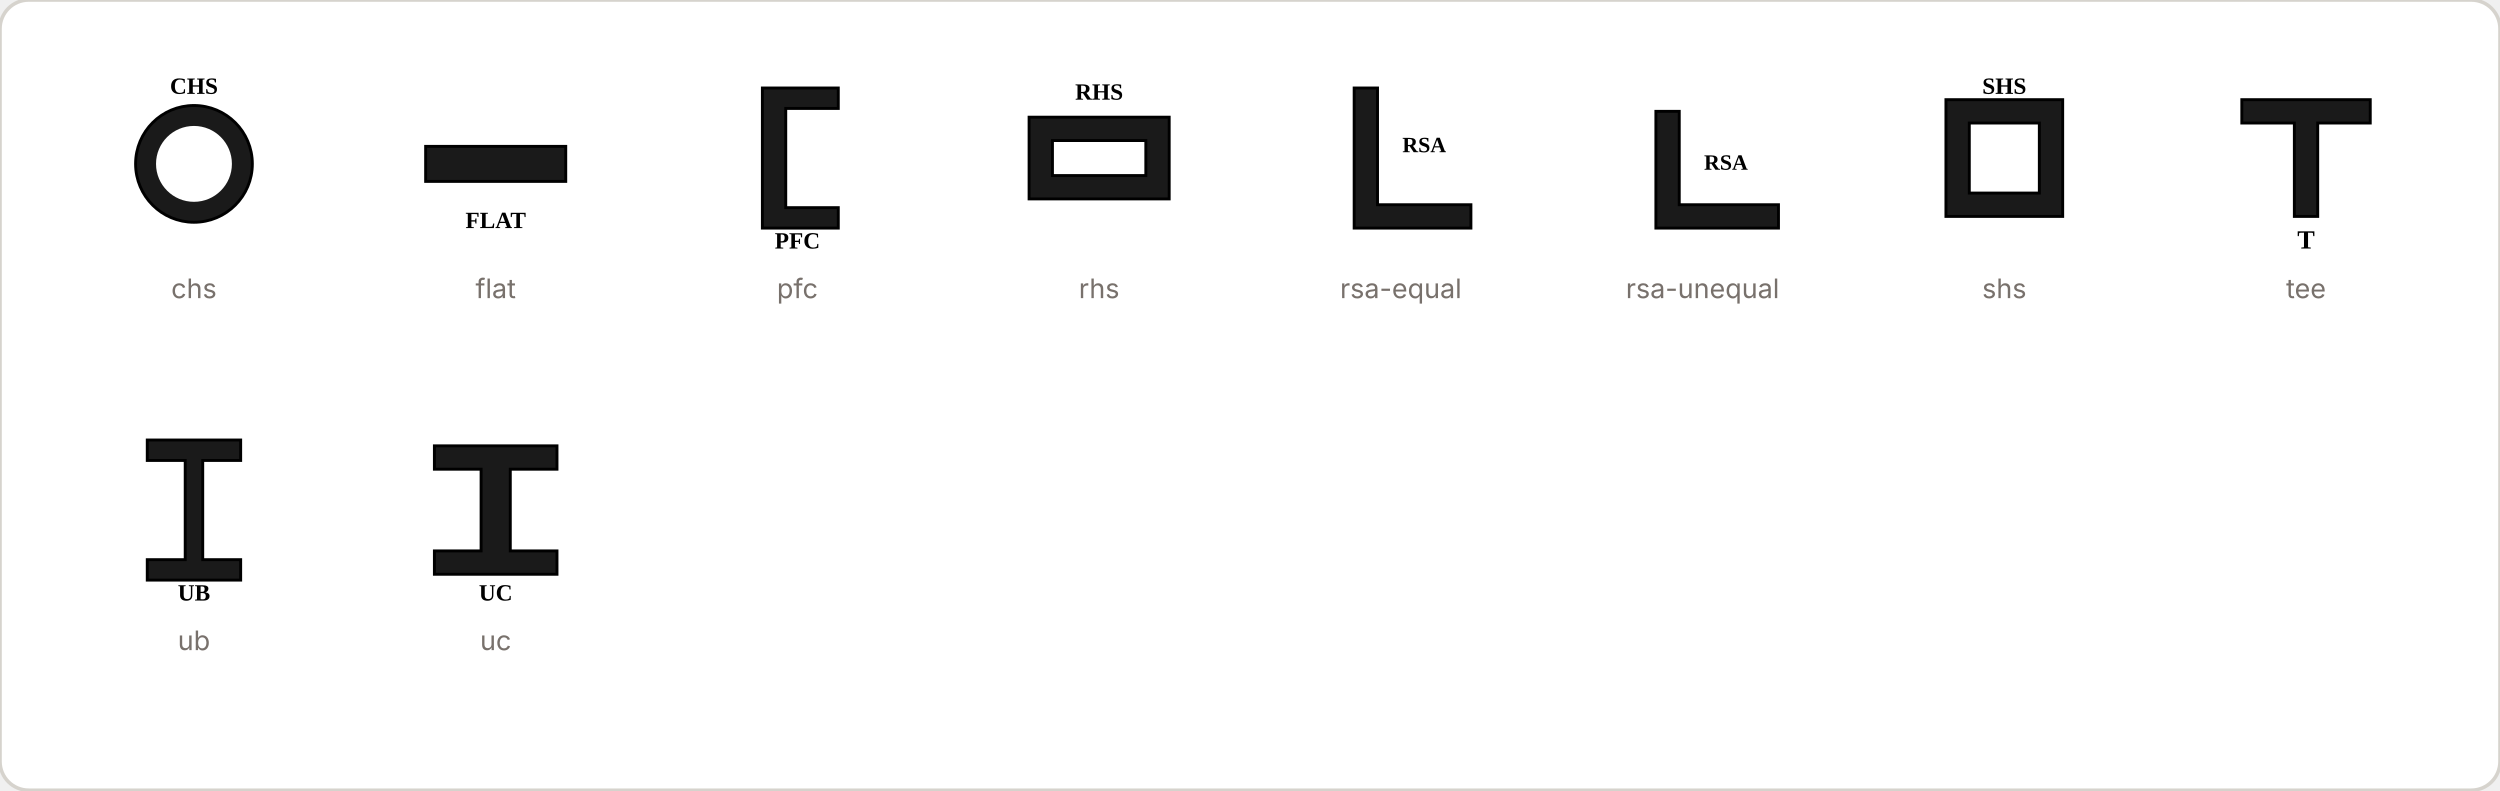
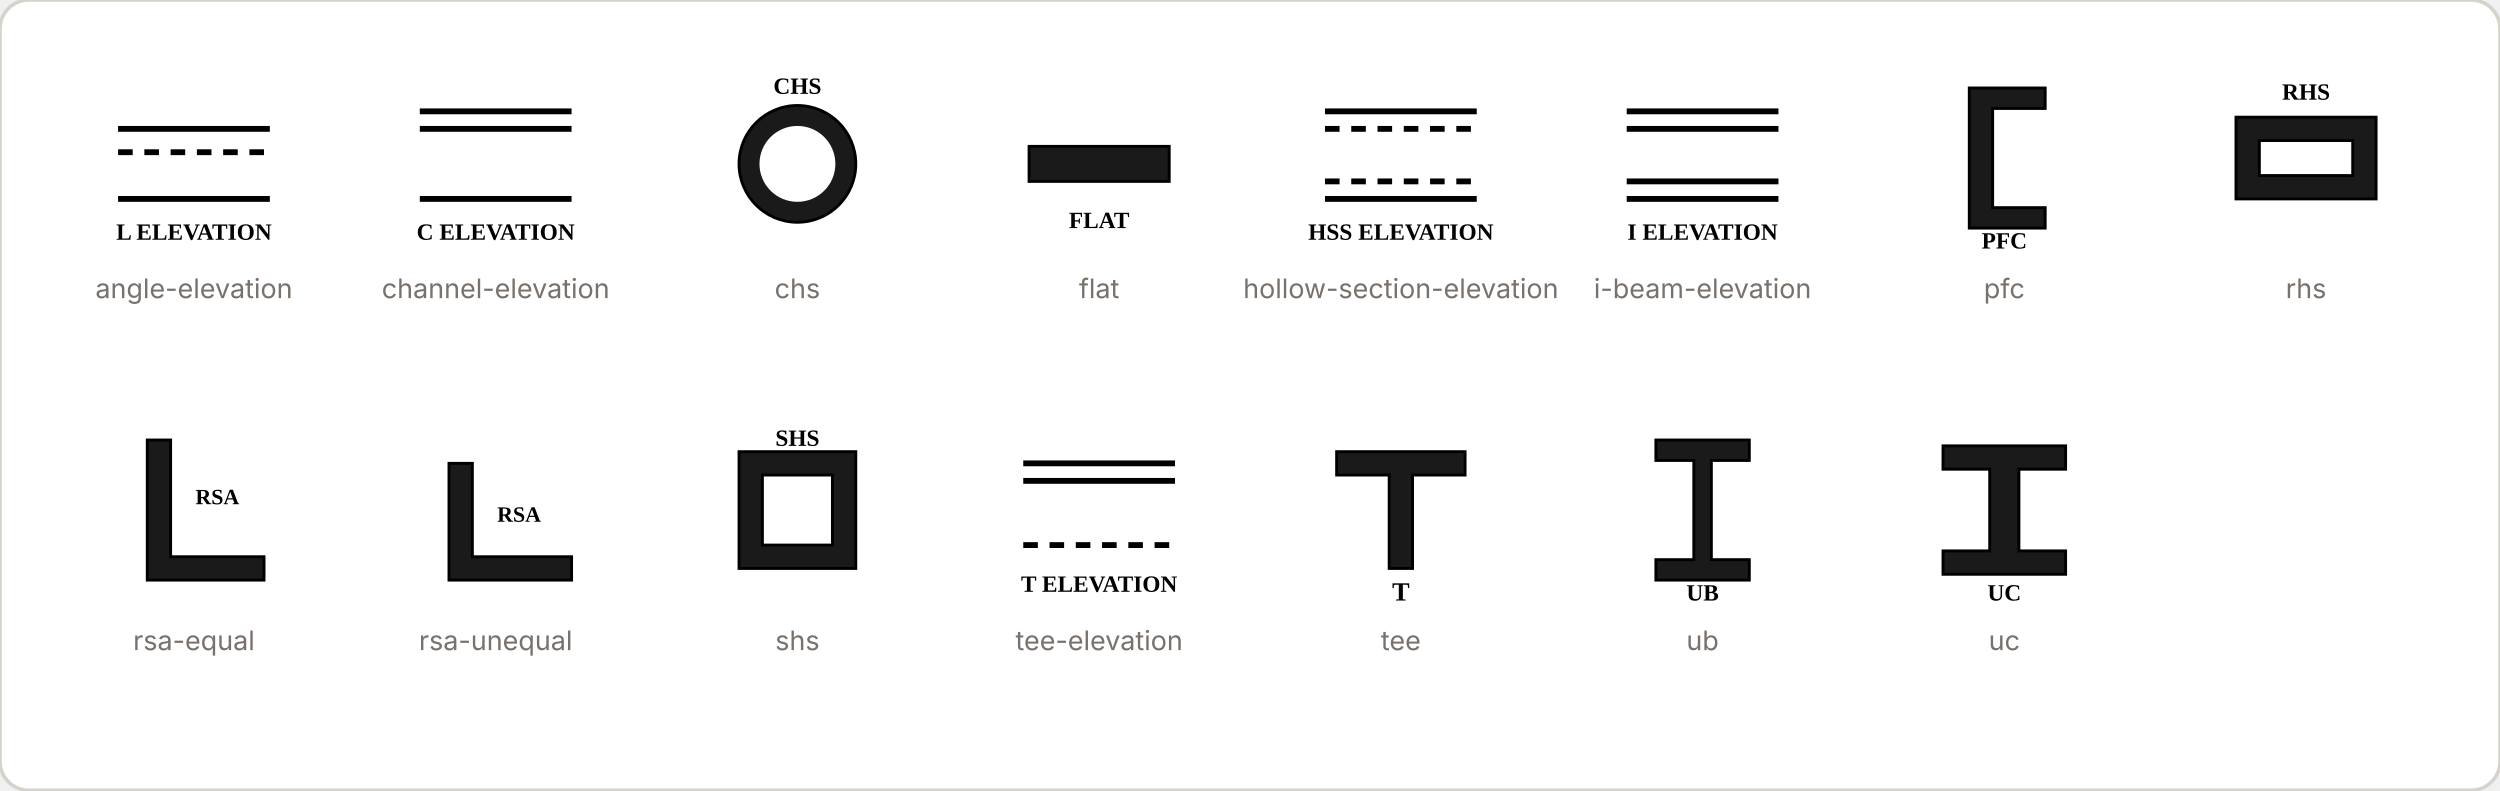
<svg xmlns="http://www.w3.org/2000/svg" viewBox="0 0 696 220" width="696">
  <rect x="0" y="0" width="696" height="220" rx="8" fill="#ffffff" stroke="#d6d3cd" />
  <svg x="28" y="18" width="52" height="52" viewBox="0 0 64 64" fill="none" stroke="#000" stroke-width="2">
+     <line x1="6" y1="22" x2="58" y2="22" />
+     <line x1="6" y1="46" x2="58" y2="46" />
+     <line x1="6" y1="30" x2="58" y2="30" stroke-dasharray="5 4" />
+     <text x="32" y="60" font-size="8" font-weight="bold" text-anchor="middle" fill="#000" stroke="none">L ELEVATION</text>
+   </svg>
+   <text x="54" y="83" font-size="7.5" font-family="system-ui, -apple-system, Segoe UI, sans-serif" text-anchor="middle" fill="#78716c">angle-elevation</text>
+   <svg x="112" y="18" width="52" height="52" viewBox="0 0 64 64" fill="none" stroke="#000" stroke-width="2">
+     <line x1="6" y1="16" x2="58" y2="16" />
+     <line x1="6" y1="22" x2="58" y2="22" />
+     <line x1="6" y1="46" x2="58" y2="46" />
+     <text x="32" y="60" font-size="8" font-weight="bold" text-anchor="middle" fill="#000" stroke="none">C ELEVATION</text>
+   </svg>
+   <text x="138" y="83" font-size="7.5" font-family="system-ui, -apple-system, Segoe UI, sans-serif" text-anchor="middle" fill="#78716c">channel-elevation</text>
+   <svg x="196" y="18" width="52" height="52" viewBox="0 0 64 64" fill="none" stroke="#000" stroke-width="2">
    <circle cx="32" cy="34" r="20" fill="#1a1a1a" stroke="#000" stroke-width="1" />
    <circle cx="32" cy="34" r="13" fill="#fff" stroke="none" />
    <text x="32" y="10" font-size="8" font-weight="bold" text-anchor="middle" fill="#000" stroke="none">CHS</text>
  </svg>
-   <text x="54" y="83" font-size="7.5" font-family="system-ui, -apple-system, Segoe UI, sans-serif" text-anchor="middle" fill="#78716c">chs</text>
-   <svg x="112" y="18" width="52" height="52" viewBox="0 0 64 64" fill="none" stroke="#000" stroke-width="2">
+   <text x="222" y="83" font-size="7.5" font-family="system-ui, -apple-system, Segoe UI, sans-serif" text-anchor="middle" fill="#78716c">chs</text>
+   <svg x="280" y="18" width="52" height="52" viewBox="0 0 64 64" fill="none" stroke="#000" stroke-width="2">
    <path d="M8 28 H56 V40 H8 Z" fill="#1a1a1a" stroke="#000" stroke-width="1" />
    <text x="32" y="56" font-size="8" font-weight="bold" text-anchor="middle" fill="#000" stroke="none">FLAT</text>
  </svg>
-   <text x="138" y="83" font-size="7.5" font-family="system-ui, -apple-system, Segoe UI, sans-serif" text-anchor="middle" fill="#78716c">flat</text>
-   <svg x="196" y="18" width="52" height="52" viewBox="0 0 64 64" fill="none" stroke="#000" stroke-width="2">
+   <text x="306" y="83" font-size="7.5" font-family="system-ui, -apple-system, Segoe UI, sans-serif" text-anchor="middle" fill="#78716c">flat</text>
+   <svg x="364" y="18" width="52" height="52" viewBox="0 0 64 64" fill="none" stroke="#000" stroke-width="2">
+     <line x1="6" y1="16" x2="58" y2="16" />
+     <line x1="6" y1="46" x2="58" y2="46" />
+     <line x1="6" y1="22" x2="58" y2="22" stroke-dasharray="5 4" />
+     <line x1="6" y1="40" x2="58" y2="40" stroke-dasharray="5 4" />
+     <text x="32" y="60" font-size="8" font-weight="bold" text-anchor="middle" fill="#000" stroke="none">HSS ELEVATION</text>
+   </svg>
+   <text x="390" y="83" font-size="7.5" font-family="system-ui, -apple-system, Segoe UI, sans-serif" text-anchor="middle" fill="#78716c">hollow-section-elevation</text>
+   <svg x="448" y="18" width="52" height="52" viewBox="0 0 64 64" fill="none" stroke="#000" stroke-width="2">
+     <line x1="6" y1="16" x2="58" y2="16" />
+     <line x1="6" y1="22" x2="58" y2="22" />
+     <line x1="6" y1="40" x2="58" y2="40" />
+     <line x1="6" y1="46" x2="58" y2="46" />
+     <text x="32" y="60" font-size="8" font-weight="bold" text-anchor="middle" fill="#000" stroke="none">I ELEVATION</text>
+   </svg>
+   <text x="474" y="83" font-size="7.5" font-family="system-ui, -apple-system, Segoe UI, sans-serif" text-anchor="middle" fill="#78716c">i-beam-elevation</text>
+   <svg x="532" y="18" width="52" height="52" viewBox="0 0 64 64" fill="none" stroke="#000" stroke-width="2">
    <path d="M20 8 H46 V15 H28 V49 H46 V56 H20 Z" fill="#1a1a1a" stroke="#000" stroke-width="1" />
    <text x="32" y="63" font-size="8" font-weight="bold" text-anchor="middle" fill="#000" stroke="none">PFC</text>
  </svg>
-   <text x="222" y="83" font-size="7.5" font-family="system-ui, -apple-system, Segoe UI, sans-serif" text-anchor="middle" fill="#78716c">pfc</text>
-   <svg x="280" y="18" width="52" height="52" viewBox="0 0 64 64" fill="none" stroke="#000" stroke-width="2">
+   <text x="558" y="83" font-size="7.5" font-family="system-ui, -apple-system, Segoe UI, sans-serif" text-anchor="middle" fill="#78716c">pfc</text>
+   <svg x="616" y="18" width="52" height="52" viewBox="0 0 64 64" fill="none" stroke="#000" stroke-width="2">
    <path d="M8 18 h48 v28 h-48 Z M16 26 h32 v12 h-32 Z" fill="#1a1a1a" fill-rule="evenodd" stroke="#000" stroke-width="1" />
    <text x="32" y="12" font-size="8" font-weight="bold" text-anchor="middle" fill="#000" stroke="none">RHS</text>
  </svg>
-   <text x="306" y="83" font-size="7.5" font-family="system-ui, -apple-system, Segoe UI, sans-serif" text-anchor="middle" fill="#78716c">rhs</text>
-   <svg x="364" y="18" width="52" height="52" viewBox="0 0 64 64" fill="none" stroke="#000" stroke-width="2">
+   <text x="642" y="83" font-size="7.5" font-family="system-ui, -apple-system, Segoe UI, sans-serif" text-anchor="middle" fill="#78716c">rhs</text>
+   <svg x="28" y="116" width="52" height="52" viewBox="0 0 64 64" fill="none" stroke="#000" stroke-width="2">
    <path d="M16 8 V56 H56 V48 H24 V8 Z" fill="#1a1a1a" stroke="#000" stroke-width="1" />
    <text x="40" y="30" font-size="7.5" font-weight="bold" text-anchor="middle" fill="#000" stroke="none">RSA</text>
  </svg>
-   <text x="390" y="83" font-size="7.5" font-family="system-ui, -apple-system, Segoe UI, sans-serif" text-anchor="middle" fill="#78716c">rsa-equal</text>
-   <svg x="448" y="18" width="52" height="52" viewBox="0 0 64 64" fill="none" stroke="#000" stroke-width="2">
+   <text x="54" y="181" font-size="7.5" font-family="system-ui, -apple-system, Segoe UI, sans-serif" text-anchor="middle" fill="#78716c">rsa-equal</text>
+   <svg x="112" y="116" width="52" height="52" viewBox="0 0 64 64" fill="none" stroke="#000" stroke-width="2">
    <path d="M16 16 V56 H58 V48 H24 V16 Z" fill="#1a1a1a" stroke="#000" stroke-width="1" />
    <text x="40" y="36" font-size="7.5" font-weight="bold" text-anchor="middle" fill="#000" stroke="none">RSA</text>
  </svg>
-   <text x="474" y="83" font-size="7.5" font-family="system-ui, -apple-system, Segoe UI, sans-serif" text-anchor="middle" fill="#78716c">rsa-unequal</text>
-   <svg x="532" y="18" width="52" height="52" viewBox="0 0 64 64" fill="none" stroke="#000" stroke-width="2">
+   <text x="138" y="181" font-size="7.5" font-family="system-ui, -apple-system, Segoe UI, sans-serif" text-anchor="middle" fill="#78716c">rsa-unequal</text>
+   <svg x="196" y="116" width="52" height="52" viewBox="0 0 64 64" fill="none" stroke="#000" stroke-width="2">
    <path d="M12 12 h40 v40 h-40 Z M20 20 h24 v24 h-24 Z" fill="#1a1a1a" fill-rule="evenodd" stroke="#000" stroke-width="1" />
    <text x="32" y="10" font-size="8" font-weight="bold" text-anchor="middle" fill="#000" stroke="none">SHS</text>
  </svg>
-   <text x="558" y="83" font-size="7.5" font-family="system-ui, -apple-system, Segoe UI, sans-serif" text-anchor="middle" fill="#78716c">shs</text>
-   <svg x="616" y="18" width="52" height="52" viewBox="0 0 64 64" fill="none" stroke="#000" stroke-width="2">
+   <text x="222" y="181" font-size="7.5" font-family="system-ui, -apple-system, Segoe UI, sans-serif" text-anchor="middle" fill="#78716c">shs</text>
+   <svg x="280" y="116" width="52" height="52" viewBox="0 0 64 64" fill="none" stroke="#000" stroke-width="2">
+     <line x1="6" y1="16" x2="58" y2="16" />
+     <line x1="6" y1="22" x2="58" y2="22" />
+     <line x1="6" y1="44" x2="58" y2="44" stroke-dasharray="5 4" />
+     <text x="32" y="60" font-size="8" font-weight="bold" text-anchor="middle" fill="#000" stroke="none">T ELEVATION</text>
+   </svg>
+   <text x="306" y="181" font-size="7.5" font-family="system-ui, -apple-system, Segoe UI, sans-serif" text-anchor="middle" fill="#78716c">tee-elevation</text>
+   <svg x="364" y="116" width="52" height="52" viewBox="0 0 64 64" fill="none" stroke="#000" stroke-width="2">
    <path d="M10 12 H54 V20 H36 V52 H28 V20 H10 Z" fill="#1a1a1a" stroke="#000" stroke-width="1" />
    <text x="32" y="63" font-size="9" font-weight="bold" text-anchor="middle" fill="#000" stroke="none">T</text>
  </svg>
-   <text x="642" y="83" font-size="7.5" font-family="system-ui, -apple-system, Segoe UI, sans-serif" text-anchor="middle" fill="#78716c">tee</text>
-   <svg x="28" y="116" width="52" height="52" viewBox="0 0 64 64" fill="none" stroke="#000" stroke-width="2">
+   <text x="390" y="181" font-size="7.5" font-family="system-ui, -apple-system, Segoe UI, sans-serif" text-anchor="middle" fill="#78716c">tee</text>
+   <svg x="448" y="116" width="52" height="52" viewBox="0 0 64 64" fill="none" stroke="#000" stroke-width="2">
    <path d="M16 8 H48 V15 H35 V49 H48 V56 H16 V49 H29 V15 H16 Z" fill="#1a1a1a" stroke="#000" stroke-width="1" />
    <text x="32" y="63" font-size="8" font-weight="bold" text-anchor="middle" fill="#000" stroke="none">UB</text>
  </svg>
-   <text x="54" y="181" font-size="7.5" font-family="system-ui, -apple-system, Segoe UI, sans-serif" text-anchor="middle" fill="#78716c">ub</text>
-   <svg x="112" y="116" width="52" height="52" viewBox="0 0 64 64" fill="none" stroke="#000" stroke-width="2">
+   <text x="474" y="181" font-size="7.5" font-family="system-ui, -apple-system, Segoe UI, sans-serif" text-anchor="middle" fill="#78716c">ub</text>
+   <svg x="532" y="116" width="52" height="52" viewBox="0 0 64 64" fill="none" stroke="#000" stroke-width="2">
    <path d="M11 10 H53 V18 H37 V46 H53 V54 H11 V46 H27 V18 H11 Z" fill="#1a1a1a" stroke="#000" stroke-width="1" />
    <text x="32" y="63" font-size="8" font-weight="bold" text-anchor="middle" fill="#000" stroke="none">UC</text>
  </svg>
-   <text x="138" y="181" font-size="7.5" font-family="system-ui, -apple-system, Segoe UI, sans-serif" text-anchor="middle" fill="#78716c">uc</text>
+   <text x="558" y="181" font-size="7.5" font-family="system-ui, -apple-system, Segoe UI, sans-serif" text-anchor="middle" fill="#78716c">uc</text>
</svg>
